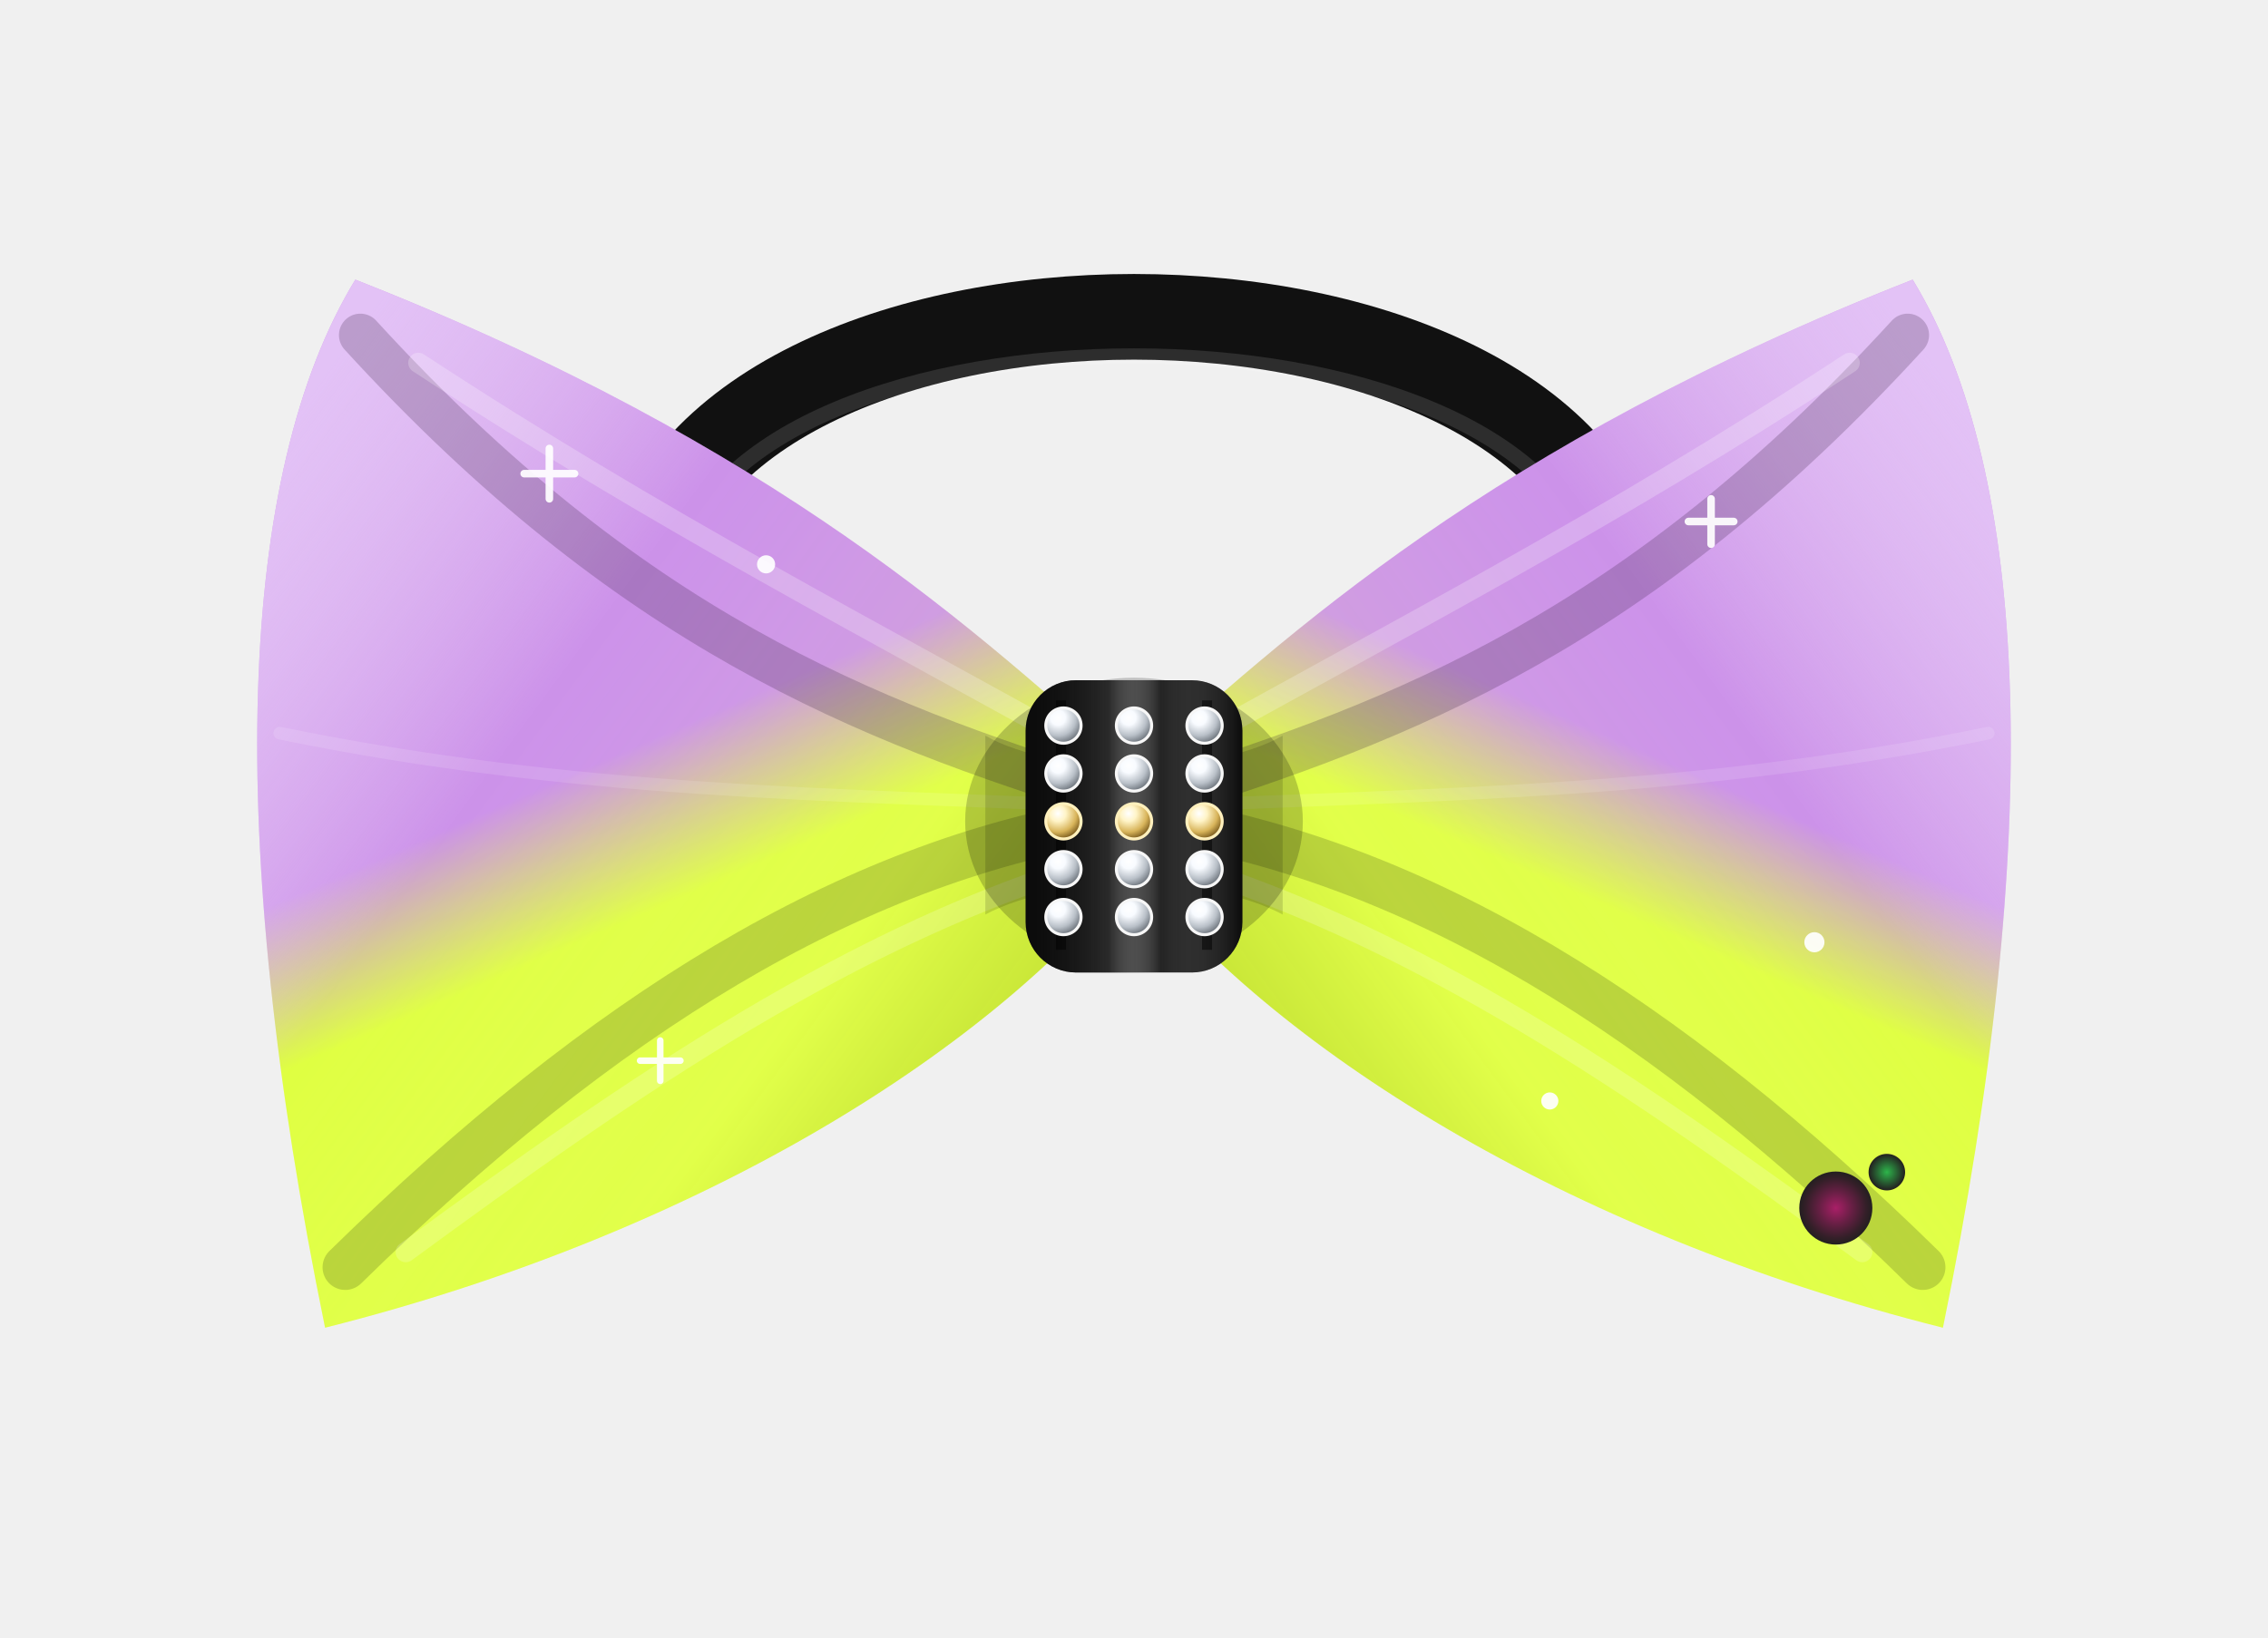
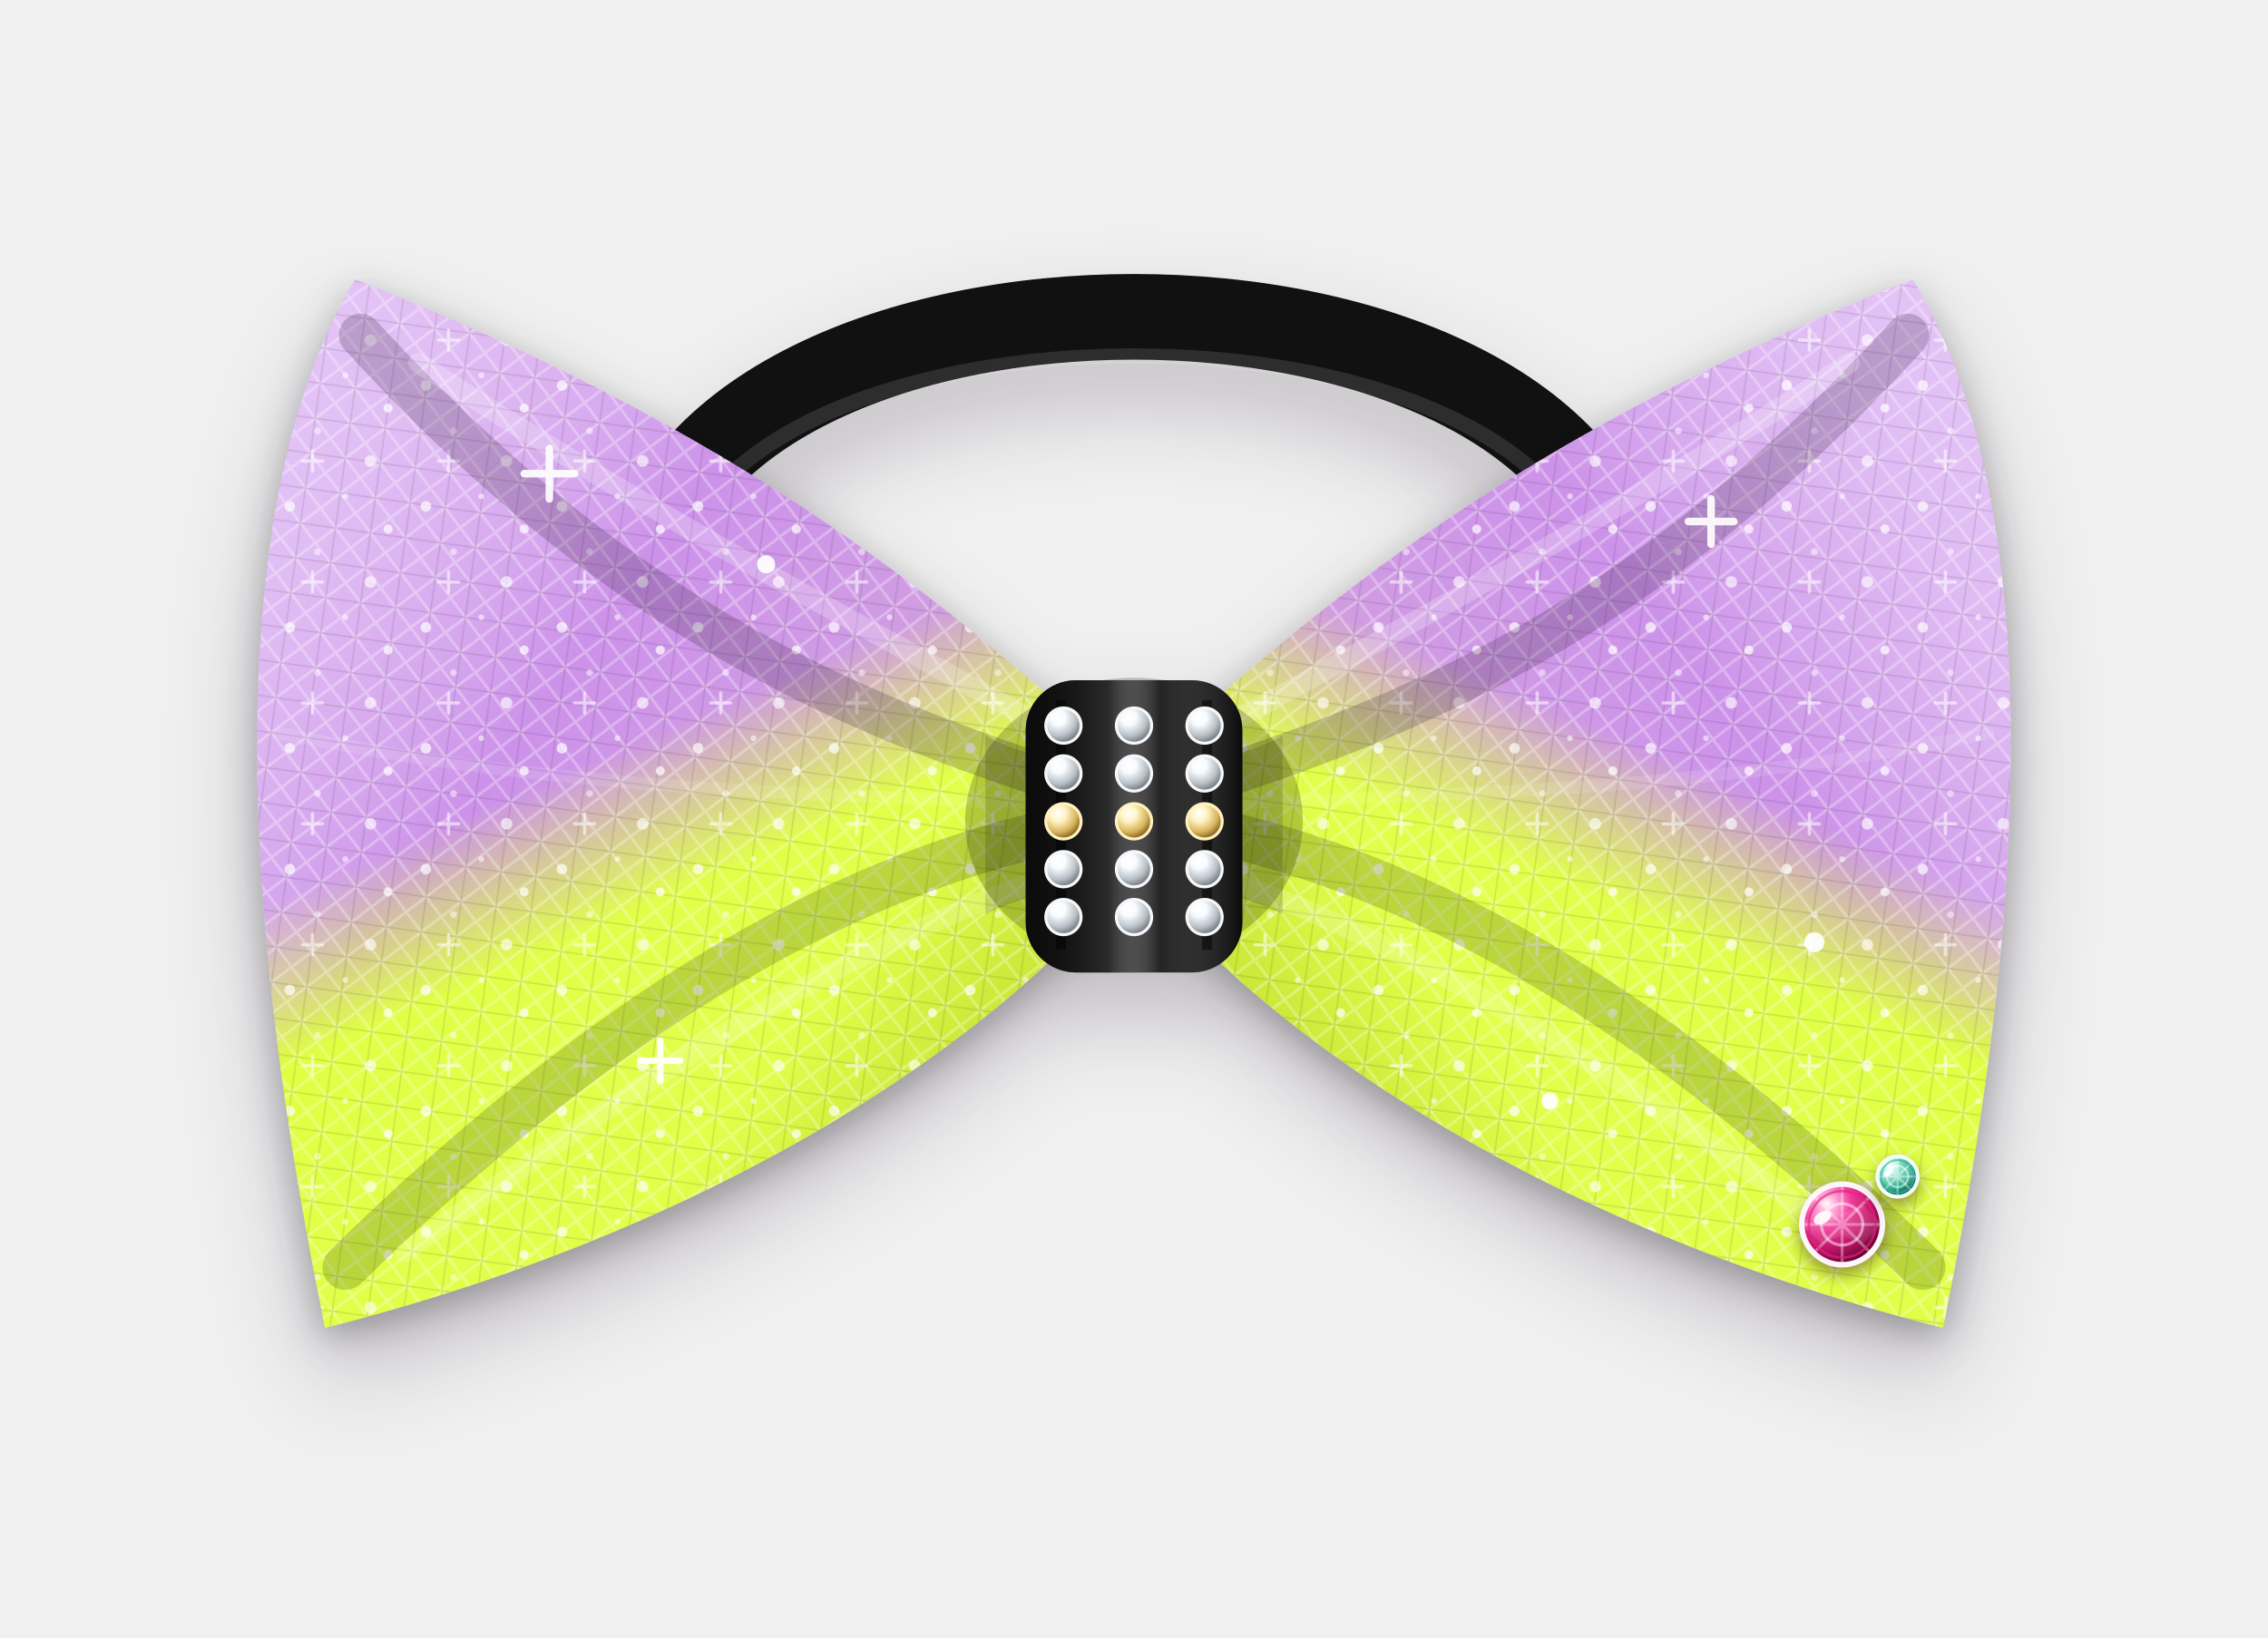
- <svg xmlns="http://www.w3.org/2000/svg" id="Layer_1" version="1.1" viewBox="0 0 900 650">
+ <svg xmlns="http://www.w3.org/2000/svg" viewBox="0 0 900 650" role="img" aria-labelledby="bow-title bow-description">
  <defs>
-     <style>
-       .st0 {
-         opacity: .92;
-       }
- 
-       .st1 {
-         fill: #111;
-       }
- 
-       .st2 {
-         fill: url(#linear-gradient2);
-       }
- 
-       .st3 {
-         stroke-width: 5px;
-       }
- 
-       .st3, .st4, .st5, .st6, .st7, .st8, .st9, .st10, .st11, .st12 {
-         fill: none;
-       }
- 
-       .st3, .st4, .st13, .st14, .st8, .st15, .st9, .st10, .st11, .st12 {
-         stroke-linecap: round;
-       }
- 
-       .st3, .st13, .st14, .st7, .st8, .st15, .st9, .st11 {
-         stroke: #fff;
-       }
- 
-       .st3, .st11 {
-         stroke-opacity: .12;
-       }
- 
-       .st16 {
-         opacity: .9;
-       }
- 
-       .st16, .st17, .st18, .st13, .st14, .st19, .st20, .st21 {
-         fill: #fff;
-       }
- 
-       .st16, .st18, .st22, .st6, .st23, .st19, .st7, .st24, .st20, .st25, .st15, .st21 {
-         isolation: isolate;
-       }
- 
-       .st4 {
-         stroke: #27310c;
-         stroke-opacity: .2;
-         stroke-width: 18px;
-       }
- 
-       .st26 {
-         fill: url(#radial-gradient5);
-       }
- 
-       .st26, .st27, .st28, .st29, .st30, .st31, .st32, .st33, .st34, .st35, .st36, .st37, .st38, .st39, .st40 {
-         stroke-width: 1.2px;
-       }
- 
-       .st26, .st27, .st28, .st30, .st31, .st33, .st34, .st35, .st37, .st38, .st39, .st40 {
-         stroke: #f7f7f7;
-       }
- 
-       .st27 {
-         fill: url(#radial-gradient1);
-       }
- 
-       .st28 {
-         fill: url(#radial-gradient11);
-       }
- 
-       .st29 {
-         fill: url(#radial-gradient14);
-       }
- 
-       .st29, .st32, .st36 {
-         stroke: #fff0bd;
-       }
- 
-       .st30 {
-         fill: url(#radial-gradient6);
-       }
- 
-       .st41 {
-         fill: url(#linear-gradient1);
-       }
- 
-       .st18, .st7 {
-         opacity: .64;
-       }
- 
-       .st31 {
-         fill: url(#radial-gradient3);
-       }
- 
-       .st22 {
-         opacity: .14;
-       }
- 
-       .st42 {
-         clip-path: url(#clippath-1);
-       }
- 
-       .st6 {
-         opacity: .24;
-         stroke-width: .55px;
-       }
- 
-       .st6, .st12 {
-         stroke: #111;
-       }
- 
-       .st43 {
-         stroke: #000;
-         stroke-opacity: .5;
-         stroke-width: 4px;
-       }
- 
-       .st13 {
-         stroke-width: 3px;
-       }
- 
-       .st32 {
-         fill: url(#radial-gradient12);
-       }
- 
-       .st44 {
-         fill: url(#linear-gradient4);
-       }
- 
-       .st14 {
-         stroke-width: 2.6px;
-       }
- 
-       .st33 {
-         fill: url(#radial-gradient);
-       }
- 
-       .st34 {
-         fill: url(#radial-gradient10);
-       }
- 
-       .st23 {
-         opacity: .2;
-       }
- 
-       .st45 {
-         fill: url(#linear-gradient3);
-       }
- 
-       .st19 {
-         opacity: .88;
-       }
- 
-       .st7 {
-         stroke-width: 1.1px;
-       }
- 
-       .st35 {
-         fill: url(#radial-gradient4);
-       }
- 
-       .st24 {
-         fill: url(#tulle-mesh);
-         opacity: .46;
-       }
- 
-       .st8 {
-         stroke-opacity: .23;
-       }
- 
-       .st8, .st9 {
-         stroke-width: 8px;
-       }
- 
-       .st36 {
-         fill: url(#radial-gradient13);
-       }
- 
-       .st46 {
-         fill: url(#radial-gradient15);
-       }
- 
-       .st20 {
-         opacity: .82;
-       }
- 
-       .st25 {
-         fill: url(#fine-glitter);
-         opacity: .78;
-       }
- 
-       .st15 {
-         opacity: .74;
-         stroke-width: 1.25px;
-       }
- 
-       .st9 {
-         stroke-opacity: .19;
-       }
- 
-       .st37 {
-         fill: url(#radial-gradient7);
-       }
- 
-       .st10 {
-         stroke: #2f1738;
-         stroke-opacity: .22;
-         stroke-width: 17px;
-       }
- 
-       .st47 {
-         fill: url(#linear-gradient);
-       }
- 
-       .st11 {
-         stroke-width: 6px;
-       }
- 
-       .st48 {
-         clip-path: url(#clippath);
-       }
- 
-       .st12 {
-         stroke-width: 34px;
-       }
- 
-       .st38 {
-         fill: url(#radial-gradient2);
-       }
- 
-       .st49 {
-         fill: url(#radial-gradient16);
-       }
- 
-       .st39 {
-         fill: url(#radial-gradient8);
-       }
- 
-       .st40 {
-         fill: url(#radial-gradient9);
-       }
- 
-       .st21 {
-         opacity: .72;
-       }
-     </style>
-     <linearGradient id="linear-gradient" x1="143.88" y1="721.77" x2="144.22" y2="720.87" gradientTransform="translate(-51459.23 300393) scale(359.06 -416)" gradientUnits="userSpaceOnUse">
-       <stop offset="0" stop-color="#c98be8" />
-       <stop offset=".42" stop-color="#c98be8" />
-       <stop offset=".58" stop-color="#ddff35" />
-       <stop offset="1" stop-color="#ddff35" />
-     </linearGradient>
-     <linearGradient id="linear-gradient1" x1="143.54" y1="721.59" x2="144.41" y2="720.85" gradientTransform="translate(-51459.23 300393) scale(359.06 -416)" gradientUnits="userSpaceOnUse">
-       <stop offset="0" stop-color="#ead1fa" stop-opacity=".78" />
-       <stop offset=".34" stop-color="#fff" stop-opacity=".06" />
-       <stop offset=".7" stop-color="#f2ff9a" stop-opacity=".2" />
-       <stop offset="1" stop-color="#000" stop-opacity=".16" />
-     </linearGradient>
-     <clipPath id="clippath">
-       <path class="st5" d="M451,307c-63-56-142-130-310-196-47,77-52,221-12,416,151-38,267-112,322-183,13-17,14-26,0-37Z" />
-     </clipPath>
-     <pattern id="tulle-mesh" x="0" y="0" width="14" height="14" patternTransform="translate(1102.32 -14425.29) rotate(8) scale(1 -1)" patternUnits="userSpaceOnUse" viewBox="0 0 14 14">
-       <g>
-         <rect class="st5" width="14" height="14" />
-         <path class="st7" d="M0,14L14,0M14,14L0,0" />
-         <path class="st6" d="M7,14V0M0,7h14" />
-       </g>
+     <linearGradient id="left-color" x1="0.28" y1="0.06" x2="0.62" y2="0.96">
+       <stop offset="0" stop-color="#c98be8" data-color-token="bowTop" />
+       <stop offset="0.42" stop-color="#c98be8" data-color-token="bowTop" />
+       <stop offset="0.58" stop-color="#ddff35" data-color-token="bowBottom" />
+       <stop offset="1" stop-color="#ddff35" data-color-token="bowBottom" />
+     </linearGradient>
+     <linearGradient id="right-color" x1="0.72" y1="0.06" x2="0.38" y2="0.96">
+       <stop offset="0" stop-color="#c98be8" data-color-token="bowTop" />
+       <stop offset="0.42" stop-color="#c98be8" data-color-token="bowTop" />
+       <stop offset="0.58" stop-color="#ddff35" data-color-token="bowBottom" />
+       <stop offset="1" stop-color="#ddff35" data-color-token="bowBottom" />
+     </linearGradient>
+     <linearGradient id="left-sheen" x1="0.08" y1="0.08" x2="0.95" y2="0.82">
+       <stop offset="0" stop-color="#ead1fa" stop-opacity="0.78" data-color-token="bowTopHighlight" />
+       <stop offset="0.34" stop-color="#ffffff" stop-opacity="0.06" />
+       <stop offset="0.7" stop-color="#f2ff9a" stop-opacity="0.2" data-color-token="bowBottomHighlight" />
+       <stop offset="1" stop-color="#000000" stop-opacity="0.16" />
+     </linearGradient>
+     <linearGradient id="right-sheen" x1="0.92" y1="0.08" x2="0.05" y2="0.82">
+       <stop offset="0" stop-color="#ead1fa" stop-opacity="0.78" data-color-token="bowTopHighlight" />
+       <stop offset="0.34" stop-color="#ffffff" stop-opacity="0.06" />
+       <stop offset="0.7" stop-color="#f2ff9a" stop-opacity="0.2" data-color-token="bowBottomHighlight" />
+       <stop offset="1" stop-color="#000000" stop-opacity="0.16" />
+     </linearGradient>
+     <linearGradient id="knot-sheen" x1="0" y1="0" x2="1" y2="0">
+       <stop offset="0" stop-color="#000000" stop-opacity="0.34" />
+       <stop offset="0.38" stop-color="#303030" stop-opacity="0.82" data-color-token="knotHighlight" />
+       <stop offset="0.62" stop-color="#ffffff" stop-opacity="0.08" />
+       <stop offset="1" stop-color="#000000" stop-opacity="0.42" />
+     </linearGradient>
+     <radialGradient id="stone" cx="35%" cy="28%" r="75%">
+       <stop offset="0" stop-color="#ffffff" />
+       <stop offset="0.28" stop-color="#f8fbff" data-color-token="stoneColor" />
+       <stop offset="0.68" stop-color="#b9c0c8" />
+       <stop offset="1" stop-color="#6a7179" />
+     </radialGradient>
+     <radialGradient id="stone-gold" cx="35%" cy="28%" r="75%">
+       <stop offset="0" stop-color="#ffffff" />
+       <stop offset="0.3" stop-color="#fff4c7" />
+       <stop offset="0.7" stop-color="#d8b45a" data-color-token="stoneAccent" />
+       <stop offset="1" stop-color="#76571b" />
+     </radialGradient>
+     <radialGradient id="signature-fuchsia" cx="31%" cy="24%" r="78%">
+       <stop offset="0" stop-color="#ffffff" />
+       <stop offset="0.12" stop-color="#ffb7de" />
+       <stop offset="0.38" stop-color="#f23f9b" />
+       <stop offset="0.72" stop-color="#c01468" />
+       <stop offset="1" stop-color="#65062f" />
+     </radialGradient>
+     <radialGradient id="signature-mint" cx="31%" cy="24%" r="78%">
+       <stop offset="0" stop-color="#ffffff" />
+       <stop offset="0.14" stop-color="#d7fff4" />
+       <stop offset="0.4" stop-color="#76d7bd" />
+       <stop offset="0.74" stop-color="#2aa889" />
+       <stop offset="1" stop-color="#075b49" />
+     </radialGradient>
+     <linearGradient id="signature-fuchsia-facet" x1="0" y1="0" x2="1" y2="1">
+       <stop offset="0" stop-color="#ff8bca" stop-opacity="0.8" />
+       <stop offset="0.48" stop-color="#ffffff" stop-opacity="0.12" />
+       <stop offset="1" stop-color="#7d073e" stop-opacity="0.68" />
+     </linearGradient>
+     <linearGradient id="signature-mint-facet" x1="0" y1="0" x2="1" y2="1">
+       <stop offset="0" stop-color="#b9f5e4" stop-opacity="0.9" />
+       <stop offset="0.48" stop-color="#ffffff" stop-opacity="0.18" />
+       <stop offset="1" stop-color="#08745d" stop-opacity="0.7" />
+     </linearGradient>
+     <clipPath id="signature-fuchsia-clip">
+       <circle cx="0" cy="0" r="16" />
+     </clipPath>
+     <clipPath id="signature-mint-clip">
+       <circle cx="0" cy="0" r="8" />
+     </clipPath>
+     <filter id="signature-gem-shadow" x="-80%" y="-80%" width="260%" height="260%" color-interpolation-filters="sRGB">
+       <feGaussianBlur in="SourceAlpha" stdDeviation="3" result="gem-shadow-blur" />
+       <feOffset in="gem-shadow-blur" dx="0" dy="3" result="gem-shadow-offset" />
+       <feFlood flood-color="#210817" flood-opacity="0.42" result="gem-shadow-color" />
+       <feComposite in="gem-shadow-color" in2="gem-shadow-offset" operator="in" result="gem-shadow-shape" />
+       <feMerge>
+         <feMergeNode in="gem-shadow-shape" />
+         <feMergeNode in="SourceGraphic" />
+       </feMerge>
+     </filter>
+     <pattern id="tulle-mesh" width="14" height="14" patternUnits="userSpaceOnUse" patternTransform="rotate(8)">
+       <path d="M0 0 14 14M14 0 0 14" fill="none" stroke="#ffffff" stroke-width="1.1" opacity="0.64" />
+       <path d="M7 0V14M0 7H14" fill="none" stroke="#111111" stroke-width="0.55" opacity="0.24" />
    </pattern>
-     <pattern id="fine-glitter" x="0" y="0" width="54" height="48" patternTransform="translate(-36 -15568) scale(1 -1)" patternUnits="userSpaceOnUse" viewBox="0 0 54 48">
-       <g>
-         <rect class="st5" width="54" height="48" />
-         <circle class="st19" cx="7" cy="39" r="2.1" />
-         <circle class="st21" cx="29" cy="43" r="1.15" />
-         <circle class="st16" cx="46" cy="30" r="1.8" />
-         <circle class="st18" cx="18" cy="21" r="1.35" />
-         <circle class="st20" cx="39" cy="9" r="2.3" />
-         <path class="st15" d="M12,9h8M16,13V5" />
-       </g>
+     <pattern id="fine-glitter" width="54" height="48" patternUnits="userSpaceOnUse">
+       <circle cx="7" cy="9" r="2.1" fill="#ffffff" opacity="0.88" data-color-token="sparkleColor" />
+       <circle cx="29" cy="5" r="1.15" fill="#ffffff" opacity="0.72" data-color-token="sparkleColor" />
+       <circle cx="46" cy="18" r="1.8" fill="#ffffff" opacity="0.9" data-color-token="sparkleColor" />
+       <circle cx="18" cy="27" r="1.35" fill="#ffffff" opacity="0.64" data-color-token="sparkleColor" />
+       <circle cx="39" cy="39" r="2.3" fill="#ffffff" opacity="0.82" data-color-token="sparkleColor" />
+       <path d="M12 39h8M16 35v8" stroke="#ffffff" stroke-width="1.25" stroke-linecap="round" opacity="0.74" data-color-token="sparkleColor" />
    </pattern>
-     <linearGradient id="linear-gradient2" x1="144.32" y1="721.77" x2="143.98" y2="720.87" gradientTransform="translate(-51122.42 300393) scale(359.06 -416)" gradientUnits="userSpaceOnUse">
-       <stop offset="0" stop-color="#c98be8" />
-       <stop offset=".42" stop-color="#c98be8" />
-       <stop offset=".58" stop-color="#ddff35" />
-       <stop offset="1" stop-color="#ddff35" />
-     </linearGradient>
-     <linearGradient id="linear-gradient3" x1="144.66" y1="721.59" x2="143.79" y2="720.85" gradientTransform="translate(-51122.42 300393) scale(359.06 -416)" gradientUnits="userSpaceOnUse">
-       <stop offset="0" stop-color="#ead1fa" stop-opacity=".78" />
-       <stop offset=".34" stop-color="#fff" stop-opacity=".06" />
-       <stop offset=".7" stop-color="#f2ff9a" stop-opacity=".2" />
-       <stop offset="1" stop-color="#000" stop-opacity=".16" />
-     </linearGradient>
-     <clipPath id="clippath-1">
-       <path class="st5" d="M449,307c63-56,142-130,310-196,47,77,52,221,12,416-151-38-267-112-322-183-13-17-14-26,0-37Z" />
-     </clipPath>
-     <linearGradient id="linear-gradient4" x1="142.33" y1="720.9" x2="143.33" y2="720.9" gradientTransform="translate(-11833 83952) scale(86 -116)" gradientUnits="userSpaceOnUse">
-       <stop offset="0" stop-color="#000" stop-opacity=".34" />
-       <stop offset=".38" stop-color="#303030" stop-opacity=".82" />
-       <stop offset=".62" stop-color="#fff" stop-opacity=".08" />
-       <stop offset="1" stop-color="#000" stop-opacity=".42" />
-     </linearGradient>
-     <radialGradient id="radial-gradient" cx="134.06" cy="716.72" fx="134.06" fy="716.72" r=".75" gradientTransform="translate(-1457 10319) scale(14 -14)" gradientUnits="userSpaceOnUse">
-       <stop offset="0" stop-color="#fff" />
-       <stop offset=".28" stop-color="#f8fbff" />
-       <stop offset=".68" stop-color="#b9c0c8" />
-       <stop offset="1" stop-color="#6a7179" />
-     </radialGradient>
-     <radialGradient id="radial-gradient1" cx="134.06" cy="716.72" fx="134.06" fy="716.72" r=".75" gradientTransform="translate(-1429 10319) scale(14 -14)" gradientUnits="userSpaceOnUse">
-       <stop offset="0" stop-color="#fff" />
-       <stop offset=".28" stop-color="#f8fbff" />
-       <stop offset=".68" stop-color="#b9c0c8" />
-       <stop offset="1" stop-color="#6a7179" />
-     </radialGradient>
-     <radialGradient id="radial-gradient2" cx="134.06" cy="716.72" fx="134.06" fy="716.72" r=".75" gradientTransform="translate(-1401 10319) scale(14 -14)" gradientUnits="userSpaceOnUse">
-       <stop offset="0" stop-color="#fff" />
-       <stop offset=".28" stop-color="#f8fbff" />
-       <stop offset=".68" stop-color="#b9c0c8" />
-       <stop offset="1" stop-color="#6a7179" />
-     </radialGradient>
-     <radialGradient id="radial-gradient3" cx="134.06" cy="716.72" fx="134.06" fy="716.72" r=".75" gradientTransform="translate(-1457 10338) scale(14 -14)" gradientUnits="userSpaceOnUse">
-       <stop offset="0" stop-color="#fff" />
-       <stop offset=".28" stop-color="#f8fbff" />
-       <stop offset=".68" stop-color="#b9c0c8" />
-       <stop offset="1" stop-color="#6a7179" />
-     </radialGradient>
-     <radialGradient id="radial-gradient4" cx="134.06" cy="716.72" fx="134.06" fy="716.72" r=".75" gradientTransform="translate(-1429 10338) scale(14 -14)" gradientUnits="userSpaceOnUse">
-       <stop offset="0" stop-color="#fff" />
-       <stop offset=".28" stop-color="#f8fbff" />
-       <stop offset=".68" stop-color="#b9c0c8" />
-       <stop offset="1" stop-color="#6a7179" />
-     </radialGradient>
-     <radialGradient id="radial-gradient5" cx="134.06" cy="716.72" fx="134.06" fy="716.72" r=".75" gradientTransform="translate(-1401 10338) scale(14 -14)" gradientUnits="userSpaceOnUse">
-       <stop offset="0" stop-color="#fff" />
-       <stop offset=".28" stop-color="#f8fbff" />
-       <stop offset=".68" stop-color="#b9c0c8" />
-       <stop offset="1" stop-color="#6a7179" />
-     </radialGradient>
-     <radialGradient id="radial-gradient6" cx="134.06" cy="716.72" fx="134.06" fy="716.72" r=".75" gradientTransform="translate(-1457 10376) scale(14 -14)" gradientUnits="userSpaceOnUse">
-       <stop offset="0" stop-color="#fff" />
-       <stop offset=".28" stop-color="#f8fbff" />
-       <stop offset=".68" stop-color="#b9c0c8" />
-       <stop offset="1" stop-color="#6a7179" />
-     </radialGradient>
-     <radialGradient id="radial-gradient7" cx="134.06" cy="716.72" fx="134.06" fy="716.72" r=".75" gradientTransform="translate(-1429 10376) scale(14 -14)" gradientUnits="userSpaceOnUse">
-       <stop offset="0" stop-color="#fff" />
-       <stop offset=".28" stop-color="#f8fbff" />
-       <stop offset=".68" stop-color="#b9c0c8" />
-       <stop offset="1" stop-color="#6a7179" />
-     </radialGradient>
-     <radialGradient id="radial-gradient8" cx="134.06" cy="716.72" fx="134.06" fy="716.72" r=".75" gradientTransform="translate(-1401 10376) scale(14 -14)" gradientUnits="userSpaceOnUse">
-       <stop offset="0" stop-color="#fff" />
-       <stop offset=".28" stop-color="#f8fbff" />
-       <stop offset=".68" stop-color="#b9c0c8" />
-       <stop offset="1" stop-color="#6a7179" />
-     </radialGradient>
-     <radialGradient id="radial-gradient9" cx="134.06" cy="716.72" fx="134.06" fy="716.72" r=".75" gradientTransform="translate(-1457 10395) scale(14 -14)" gradientUnits="userSpaceOnUse">
-       <stop offset="0" stop-color="#fff" />
-       <stop offset=".28" stop-color="#f8fbff" />
-       <stop offset=".68" stop-color="#b9c0c8" />
-       <stop offset="1" stop-color="#6a7179" />
-     </radialGradient>
-     <radialGradient id="radial-gradient10" cx="134.06" cy="716.72" fx="134.06" fy="716.72" r=".75" gradientTransform="translate(-1429 10395) scale(14 -14)" gradientUnits="userSpaceOnUse">
-       <stop offset="0" stop-color="#fff" />
-       <stop offset=".28" stop-color="#f8fbff" />
-       <stop offset=".68" stop-color="#b9c0c8" />
-       <stop offset="1" stop-color="#6a7179" />
-     </radialGradient>
-     <radialGradient id="radial-gradient11" cx="134.06" cy="716.72" fx="134.06" fy="716.72" r=".75" gradientTransform="translate(-1401 10395) scale(14 -14)" gradientUnits="userSpaceOnUse">
-       <stop offset="0" stop-color="#fff" />
-       <stop offset=".28" stop-color="#f8fbff" />
-       <stop offset=".68" stop-color="#b9c0c8" />
-       <stop offset="1" stop-color="#6a7179" />
-     </radialGradient>
-     <radialGradient id="radial-gradient12" cx="134.06" cy="716.72" fx="134.06" fy="716.72" r=".75" gradientTransform="translate(-1457 10357) scale(14 -14)" gradientUnits="userSpaceOnUse">
-       <stop offset="0" stop-color="#fff" />
-       <stop offset=".3" stop-color="#fff4c7" />
-       <stop offset=".7" stop-color="#d8b45a" />
-       <stop offset="1" stop-color="#76571b" />
-     </radialGradient>
-     <radialGradient id="radial-gradient13" cx="134.06" cy="716.72" fx="134.06" fy="716.72" r=".75" gradientTransform="translate(-1429 10357) scale(14 -14)" gradientUnits="userSpaceOnUse">
-       <stop offset="0" stop-color="#fff" />
-       <stop offset=".3" stop-color="#fff4c7" />
-       <stop offset=".7" stop-color="#d8b45a" />
-       <stop offset="1" stop-color="#76571b" />
-     </radialGradient>
-     <radialGradient id="radial-gradient14" cx="134.06" cy="716.72" fx="134.06" fy="716.72" r=".75" gradientTransform="translate(-1401 10357) scale(14 -14)" gradientUnits="userSpaceOnUse">
-       <stop offset="0" stop-color="#fff" />
-       <stop offset=".3" stop-color="#fff4c7" />
-       <stop offset=".7" stop-color="#d8b45a" />
-       <stop offset="1" stop-color="#76571b" />
-     </radialGradient>
-     <radialGradient id="radial-gradient15" cx="728.5" cy="479.5" fx="728.5" fy="479.5" r="14.5" gradientUnits="userSpaceOnUse">
-       <stop offset="0" stop-color="#a91f67" />
-       <stop offset=".46" stop-color="#651f43" />
-       <stop offset=".82" stop-color="#351f29" />
-       <stop offset="1" stop-color="#231f20" />
-     </radialGradient>
-     <radialGradient id="radial-gradient16" cx="748.75" cy="465.25" fx="748.75" fy="465.25" r="7.25" gradientUnits="userSpaceOnUse">
-       <stop offset=".01" stop-color="#2db34a" />
-       <stop offset="1" stop-color="#231f20" />
-     </radialGradient>
+     <filter id="bow-shadow" x="-20%" y="-20%" width="140%" height="160%" color-interpolation-filters="sRGB">
+       <feGaussianBlur in="SourceAlpha" stdDeviation="17" result="bow-shadow-blur" />
+       <feOffset in="bow-shadow-blur" dx="0" dy="18" result="bow-shadow-offset" />
+       <feFlood flood-color="#2e2038" flood-opacity="0.24" result="bow-shadow-color" />
+       <feComposite in="bow-shadow-color" in2="bow-shadow-offset" operator="in" result="bow-shadow-shape" />
+       <feMerge>
+         <feMergeNode in="bow-shadow-shape" />
+         <feMergeNode in="SourceGraphic" />
+       </feMerge>
+     </filter>
+     <filter id="soft-inner-shadow" x="-20%" y="-20%" width="140%" height="140%">
+       <feGaussianBlur in="SourceAlpha" stdDeviation="7" result="blur" />
+       <feOffset dx="0" dy="4" result="offset" />
+       <feComposite in="offset" in2="SourceAlpha" operator="out" result="inverse" />
+       <feFlood flood-color="#000000" flood-opacity="0.26" result="color" />
+       <feComposite in="color" in2="inverse" operator="in" result="shadow" />
+       <feComposite in="shadow" in2="SourceGraphic" operator="over" />
+     </filter>
+     <clipPath id="left-clip">
+       <path d="M451 307C388 251 309 177 141 111 94 188 89 332 129 527c151-38 267-112 322-183 13-17 14-26 0-37Z" />
+     </clipPath>
+     <clipPath id="right-clip">
+       <path d="M449 307c63-56 142-130 310-196 47 77 52 221 12 416-151-38-267-112-322-183-13-17-14-26 0-37Z" />
+     </clipPath>
  </defs>
-   <g id="prfct10-bow">
-     <g id="hair-tie">
-       <path class="st12" d="M254,233c24-143,368-143,392,0" />
-       <path class="st11" d="M267,226c27-113,339-113,366,0" />
-     </g>
-     <g id="left-wing">
-       <path class="st47" d="M451,307c-63-56-142-130-310-196-47,77-52,221-12,416,151-38,267-112,322-183,13-17,14-26,0-37Z" />
-       <path class="st41" d="M451,307c-63-56-142-130-310-196-47,77-52,221-12,416,151-38,267-112,322-183,13-17,14-26,0-37Z" />
-       <g class="st48">
-         <g>
-           <rect class="st24" x="80" y="90" width="390" height="455" />
-           <rect class="st25" x="80" y="90" width="390" height="455" />
-         </g>
-       </g>
-     </g>
-     <g id="right-wing">
-       <path class="st2" d="M449,307c63-56,142-130,310-196,47,77,52,221,12,416-151-38-267-112-322-183-13-17-14-26,0-37Z" />
-       <path class="st45" d="M449,307c63-56,142-130,310-196,47,77,52,221,12,416-151-38-267-112-322-183-13-17-14-26,0-37Z" />
-       <g class="st42">
-         <g>
-           <rect class="st24" x="430" y="90" width="390" height="455" />
-           <rect class="st25" x="430" y="90" width="390" height="455" />
-         </g>
-       </g>
-     </g>
-     <g id="folds">
-       <path class="st10" d="M439,316c-96-30-189-66-296-183" />
-       <path class="st4" d="M438,326c-101,17-198,76-301,177" />
-       <path class="st10" d="M461,316c96-30,189-66,296-183" />
-       <path class="st4" d="M462,326c101,17,198,76,301,177" />
-       <path class="st8" d="M439,302c-93-52-177-95-273-158" />
-       <path class="st9" d="M438,341c-99,29-187,90-277,156" />
-       <path class="st8" d="M461,302c93-52,177-95,273-158" />
-       <path class="st9" d="M462,341c99,29,187,90,277,156" />
-       <path class="st3" d="M438,320c-109-5-210-5-327-29" />
-       <path class="st3" d="M462,320c109-5,210-5,327-29" />
-     </g>
-     <g id="center-pinch">
-       <ellipse class="st23" cx="450" cy="326" rx="67" ry="57" />
-       <path class="st22" d="M391,292c28,16,90,16,118,0v71c-30-16-88-16-118,0v-71Z" />
-     </g>
-     <g id="center-band">
-       <rect class="st1" x="407" y="270" width="86" height="116" rx="20" ry="20" />
-       <rect class="st44" x="407" y="270" width="86" height="116" rx="20" ry="20" />
-       <path class="st43" d="M421,278v99M479,278v99" />
-       <g id="rhinestones">
-         <g>
-           <circle class="st33" cx="422" cy="288" r="7" />
-           <circle class="st27" cx="450" cy="288" r="7" />
-           <circle class="st38" cx="478" cy="288" r="7" />
-           <circle class="st31" cx="422" cy="307" r="7" />
-           <circle class="st35" cx="450" cy="307" r="7" />
-           <circle class="st26" cx="478" cy="307" r="7" />
-           <circle class="st30" cx="422" cy="345" r="7" />
-           <circle class="st37" cx="450" cy="345" r="7" />
-           <circle class="st39" cx="478" cy="345" r="7" />
-           <circle class="st40" cx="422" cy="364" r="7" />
-           <circle class="st34" cx="450" cy="364" r="7" />
-           <circle class="st28" cx="478" cy="364" r="7" />
-         </g>
-         <g>
-           <circle class="st32" cx="422" cy="326" r="7" />
-           <circle class="st36" cx="450" cy="326" r="7" />
-           <circle class="st29" cx="478" cy="326" r="7" />
-         </g>
-       </g>
-     </g>
-     <g id="highlight-sparkles" class="st0">
-       <path class="st13" d="M208,188h20M218,178v20" />
-       <circle class="st17" cx="304" cy="224" r="3.6" />
-       <path class="st13" d="M670,207h18M679,198v18" />
-       <circle class="st17" cx="720" cy="374" r="4" />
-       <path class="st14" d="M254,421h16M262,413v16" />
-       <circle class="st17" cx="615" cy="437" r="3.4" />
-     </g>
-   </g>
-   <g id="Layer_2">
-     <circle class="st46" cx="728.5" cy="479.5" r="14.5" />
-     <circle class="st49" cx="748.75" cy="465.25" r="7.25" />
+   <g id="prfct10-bow" data-component="prfct10-bow" filter="url(#bow-shadow)">
+     <g id="hair-tie" data-part="hair-tie">
+       <path d="M254 233C278 90 622 90 646 233" fill="none" stroke="#111111" data-color-token="hairTieColor" stroke-width="34" stroke-linecap="round" />
+       <path d="M267 226C294 113 606 113 633 226" fill="none" stroke="#ffffff" stroke-opacity="0.12" stroke-width="6" stroke-linecap="round" />
+     </g>
+     <g id="left-wing" data-part="left-wing" filter="url(#soft-inner-shadow)">
+       <path d="M451 307C388 251 309 177 141 111 94 188 89 332 129 527c151-38 267-112 322-183 13-17 14-26 0-37Z" fill="url(#left-color)" />
+       <path d="M451 307C388 251 309 177 141 111 94 188 89 332 129 527c151-38 267-112 322-183 13-17 14-26 0-37Z" fill="url(#left-sheen)" />
+       <g clip-path="url(#left-clip)">
+         <rect x="80" y="90" width="390" height="455" fill="url(#tulle-mesh)" opacity="0.46" data-opacity-token="meshOpacity" />
+         <rect x="80" y="90" width="390" height="455" fill="url(#fine-glitter)" opacity="0.78" data-opacity-token="glitterOpacity" />
+       </g>
+     </g>
+     <g id="right-wing" data-part="right-wing" filter="url(#soft-inner-shadow)">
+       <path d="M449 307c63-56 142-130 310-196 47 77 52 221 12 416-151-38-267-112-322-183-13-17-14-26 0-37Z" fill="url(#right-color)" />
+       <path d="M449 307c63-56 142-130 310-196 47 77 52 221 12 416-151-38-267-112-322-183-13-17-14-26 0-37Z" fill="url(#right-sheen)" />
+       <g clip-path="url(#right-clip)">
+         <rect x="430" y="90" width="390" height="455" fill="url(#tulle-mesh)" opacity="0.46" data-opacity-token="meshOpacity" />
+         <rect x="430" y="90" width="390" height="455" fill="url(#fine-glitter)" opacity="0.78" data-opacity-token="glitterOpacity" />
+       </g>
+     </g>
+     <g id="folds" data-part="folds" fill="none" stroke-linecap="round">
+       <path d="M439 316C343 286 250 250 143 133" stroke="#2f1738" stroke-opacity="0.22" stroke-width="17" />
+       <path d="M438 326C337 343 240 402 137 503" stroke="#27310c" stroke-opacity="0.2" stroke-width="18" />
+       <path d="M461 316C557 286 650 250 757 133" stroke="#2f1738" stroke-opacity="0.22" stroke-width="17" />
+       <path d="M462 326C563 343 660 402 763 503" stroke="#27310c" stroke-opacity="0.2" stroke-width="18" />
+       <path d="M439 302C346 250 262 207 166 144" stroke="#ffffff" stroke-opacity="0.23" stroke-width="8" />
+       <path d="M438 341C339 370 251 431 161 497" stroke="#ffffff" stroke-opacity="0.19" stroke-width="8" />
+       <path d="M461 302C554 250 638 207 734 144" stroke="#ffffff" stroke-opacity="0.23" stroke-width="8" />
+       <path d="M462 341C561 370 649 431 739 497" stroke="#ffffff" stroke-opacity="0.19" stroke-width="8" />
+       <path d="M438 320C329 315 228 315 111 291" stroke="#ffffff" stroke-opacity="0.12" stroke-width="5" />
+       <path d="M462 320C571 315 672 315 789 291" stroke="#ffffff" stroke-opacity="0.12" stroke-width="5" />
+     </g>
+     <g id="center-pinch" data-part="center-pinch">
+       <ellipse cx="450" cy="326" rx="67" ry="57" fill="#000000" opacity="0.2" />
+       <path d="M391 292c28 16 90 16 118 0v71c-30-16-88-16-118 0Z" fill="#000000" opacity="0.14" />
+     </g>
+     <g id="center-band" data-part="center-band">
+       <rect x="407" y="270" width="86" height="116" rx="20" fill="#111111" data-color-token="knotColor" />
+       <rect x="407" y="270" width="86" height="116" rx="20" fill="url(#knot-sheen)" />
+       <path d="M421 278v99M479 278v99" stroke="#000000" stroke-opacity="0.5" stroke-width="4" />
+       <g id="rhinestones" data-part="rhinestones" opacity="1" data-opacity-token="rhinestoneOpacity">
+         <g fill="url(#stone)" stroke="#f7f7f7" stroke-width="1.2">
+           <circle cx="422" cy="288" r="7" />
+           <circle cx="450" cy="288" r="7" />
+           <circle cx="478" cy="288" r="7" />
+           <circle cx="422" cy="307" r="7" />
+           <circle cx="450" cy="307" r="7" />
+           <circle cx="478" cy="307" r="7" />
+           <circle cx="422" cy="345" r="7" />
+           <circle cx="450" cy="345" r="7" />
+           <circle cx="478" cy="345" r="7" />
+           <circle cx="422" cy="364" r="7" />
+           <circle cx="450" cy="364" r="7" />
+           <circle cx="478" cy="364" r="7" />
+         </g>
+         <g fill="url(#stone-gold)" stroke="#fff0bd" stroke-width="1.2">
+           <circle cx="422" cy="326" r="7" />
+           <circle cx="450" cy="326" r="7" />
+           <circle cx="478" cy="326" r="7" />
+         </g>
+       </g>
+     </g>
+     <g id="highlight-sparkles" data-part="sparkles" fill="#ffffff" opacity="0.92" data-color-token="sparkleColor">
+       <path d="M208 188h20M218 178v20" stroke="#ffffff" stroke-width="3" stroke-linecap="round" data-color-token="sparkleColor" />
+       <circle cx="304" cy="224" r="3.6" />
+       <path d="M670 207h18M679 198v18" stroke="#ffffff" stroke-width="3" stroke-linecap="round" data-color-token="sparkleColor" />
+       <circle cx="720" cy="374" r="4" />
+       <path d="M254 421h16M262 413v16" stroke="#ffffff" stroke-width="2.6" stroke-linecap="round" data-color-token="sparkleColor" />
+       <circle cx="615" cy="437" r="3.4" />
+     </g>
+     <g id="signature-gems" data-part="signature-gems" aria-label="PRFCT10 signature gems">
+       <g id="signature-gem-fuchsia" transform="translate(731 486)" filter="url(#signature-gem-shadow)">
+         <circle r="16" fill="url(#signature-fuchsia)" stroke="#fff4fb" stroke-width="2.2" />
+         <g clip-path="url(#signature-fuchsia-clip)" fill="none" stroke="#ffffff" stroke-opacity="0.34" stroke-width="1.15">
+           <path d="M-16 0-8-8 0-4 8-8 16 0 8 8 0 4-8 8Z" fill="url(#signature-fuchsia-facet)" stroke="none" opacity="0.56" />
+           <path d="M-16 0h32M0-16V16M-11.3-11.3 11.3 11.3M11.3-11.3-11.3 11.3" />
+           <circle r="8.2" stroke-opacity="0.5" />
+         </g>
+         <ellipse cx="-5.4" cy="-6.2" rx="3.8" ry="2.3" fill="#ffffff" opacity="0.9" transform="rotate(-30)" />
+         <circle r="13.2" fill="none" stroke="#e62182" stroke-opacity="0.65" stroke-width="1" />
+       </g>
+       <g id="signature-gem-mint" transform="translate(753 467)" filter="url(#signature-gem-shadow)">
+         <circle r="8" fill="url(#signature-mint)" stroke="#f2fffb" stroke-width="1.5" />
+         <g clip-path="url(#signature-mint-clip)" fill="none" stroke="#ffffff" stroke-opacity="0.42" stroke-width="0.75">
+           <path d="M-8 0-4-4 0-2 4-4 8 0 4 4 0 2-4 4Z" fill="url(#signature-mint-facet)" stroke="none" opacity="0.62" />
+           <path d="M-8 0h16M0-8V8M-5.7-5.7 5.7 5.7M5.7-5.7-5.7 5.7" />
+           <circle r="4.2" stroke-opacity="0.56" />
+         </g>
+         <ellipse cx="-2.6" cy="-3.1" rx="1.9" ry="1.15" fill="#ffffff" opacity="0.94" transform="rotate(-30)" />
+         <circle r="6.5" fill="none" stroke="#38b697" stroke-opacity="0.68" stroke-width="0.7" />
+       </g>
+     </g>
  </g>
</svg>
